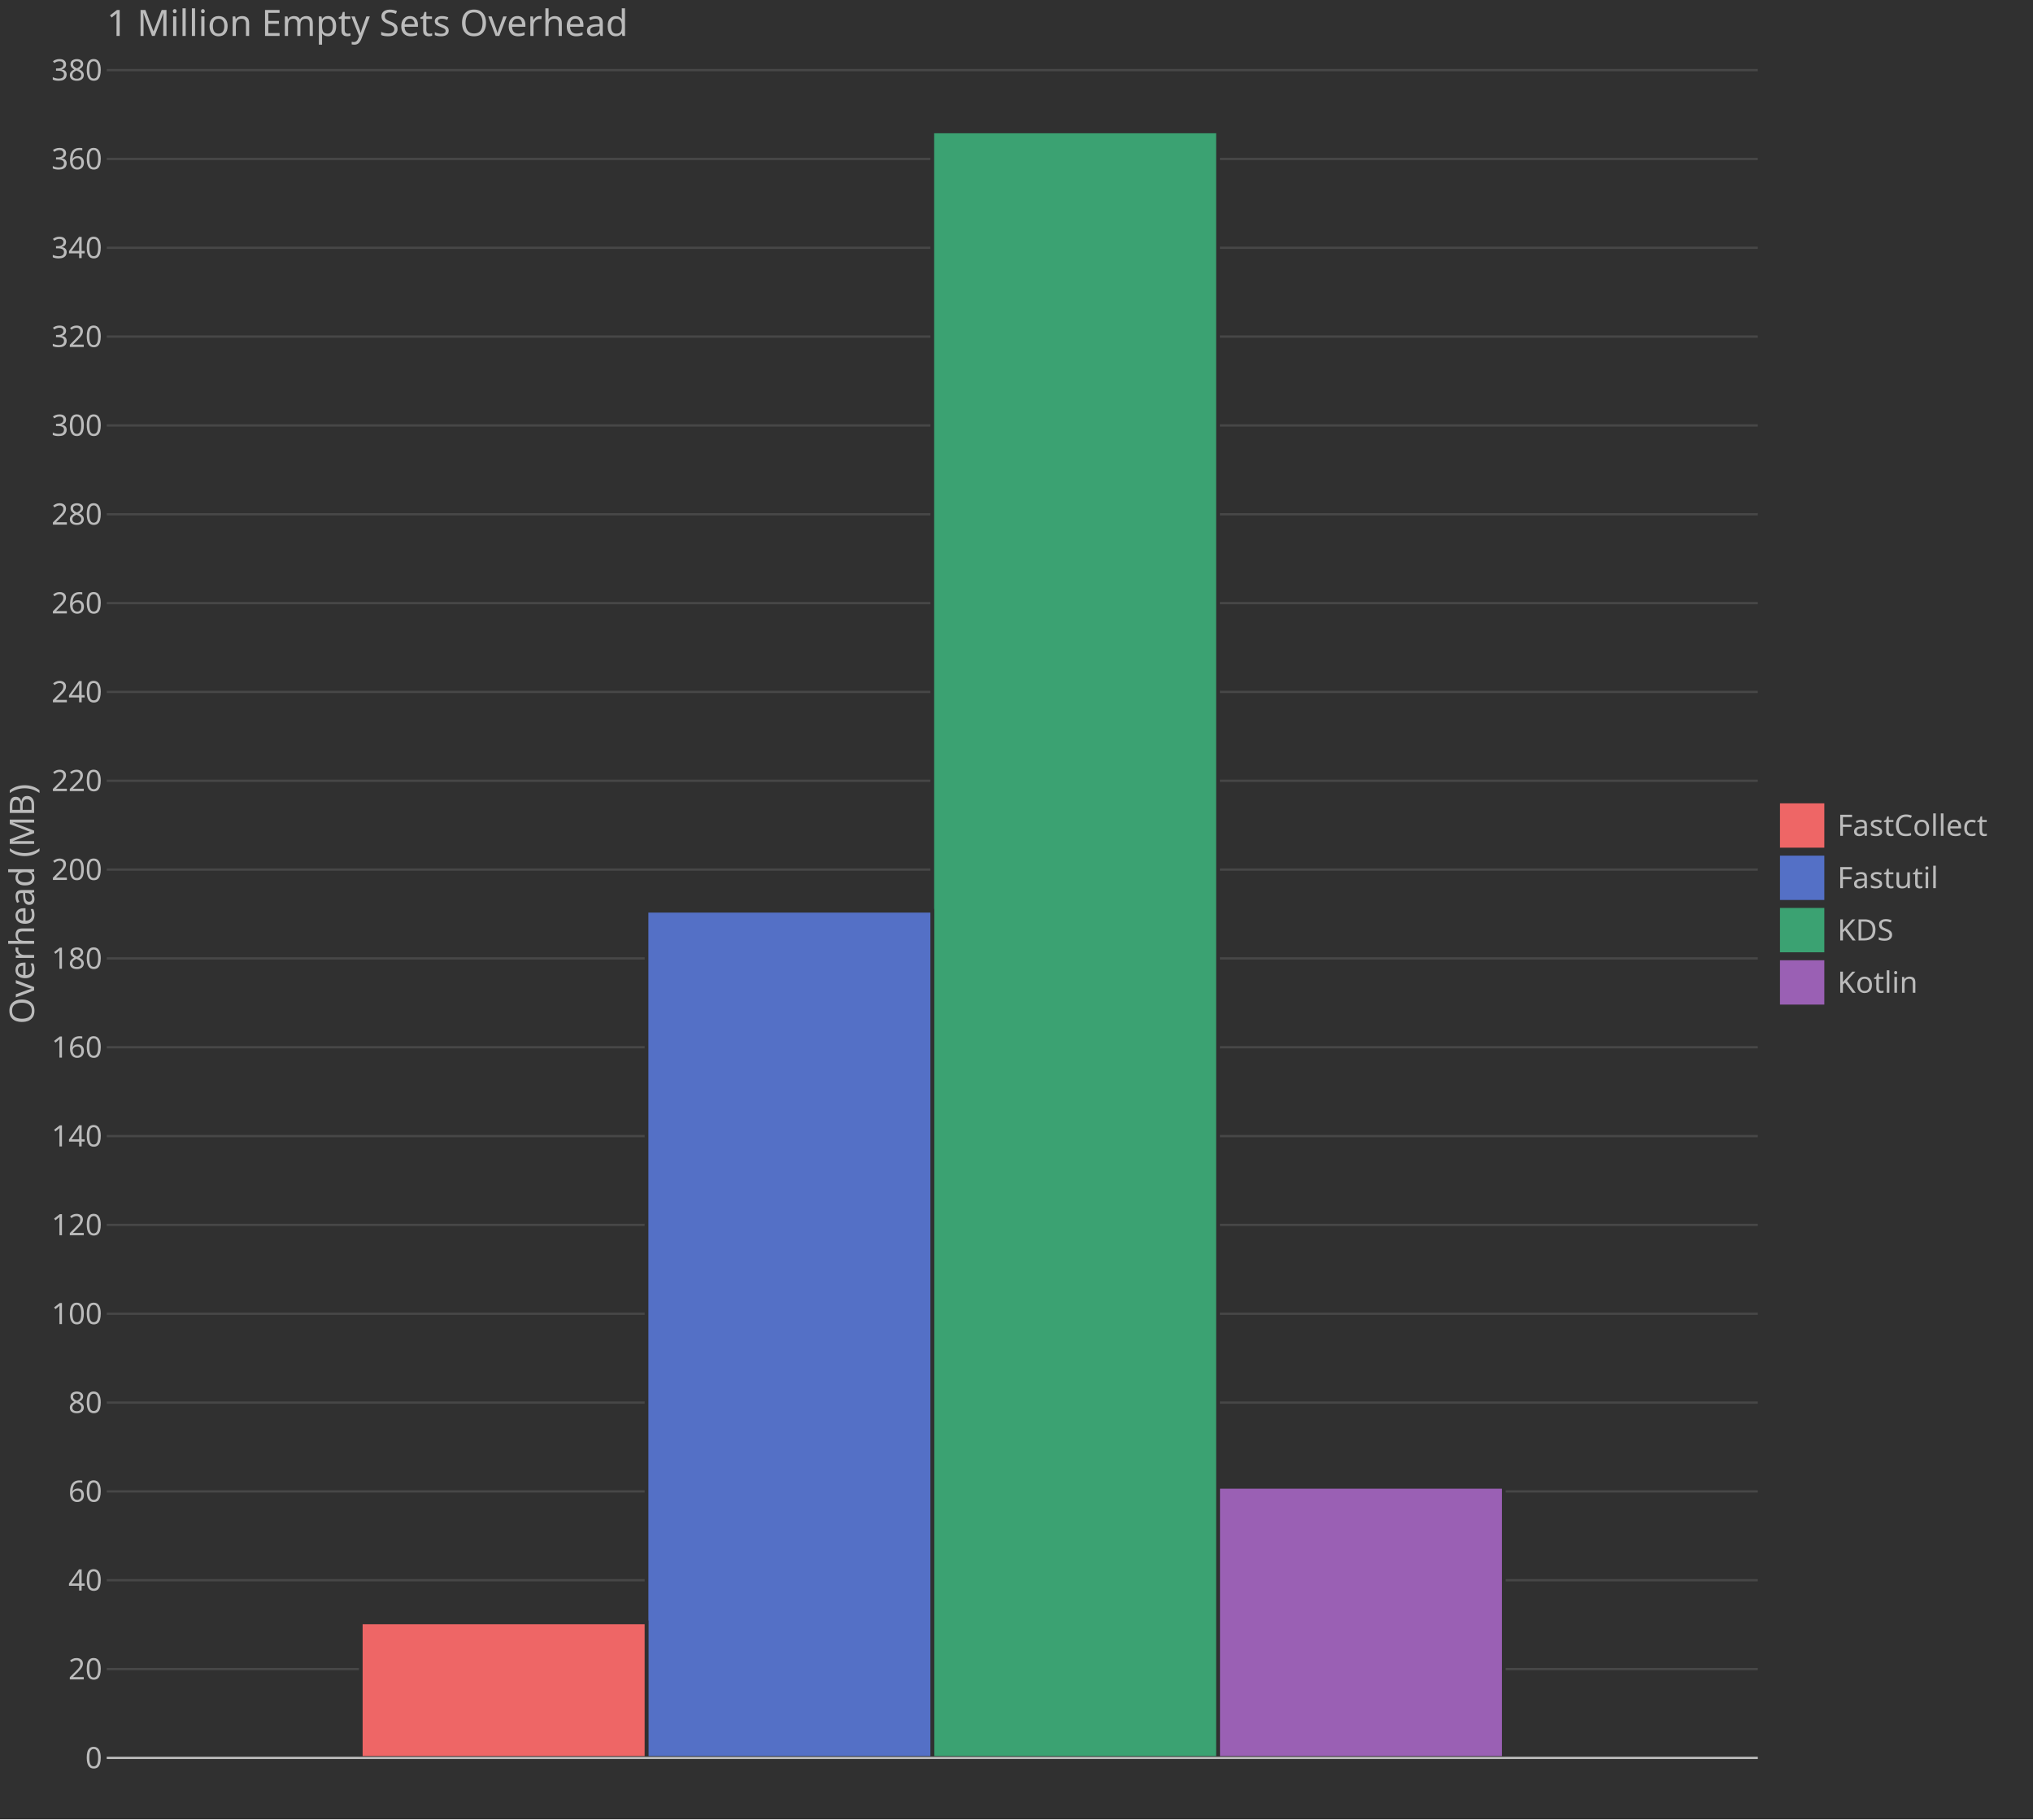
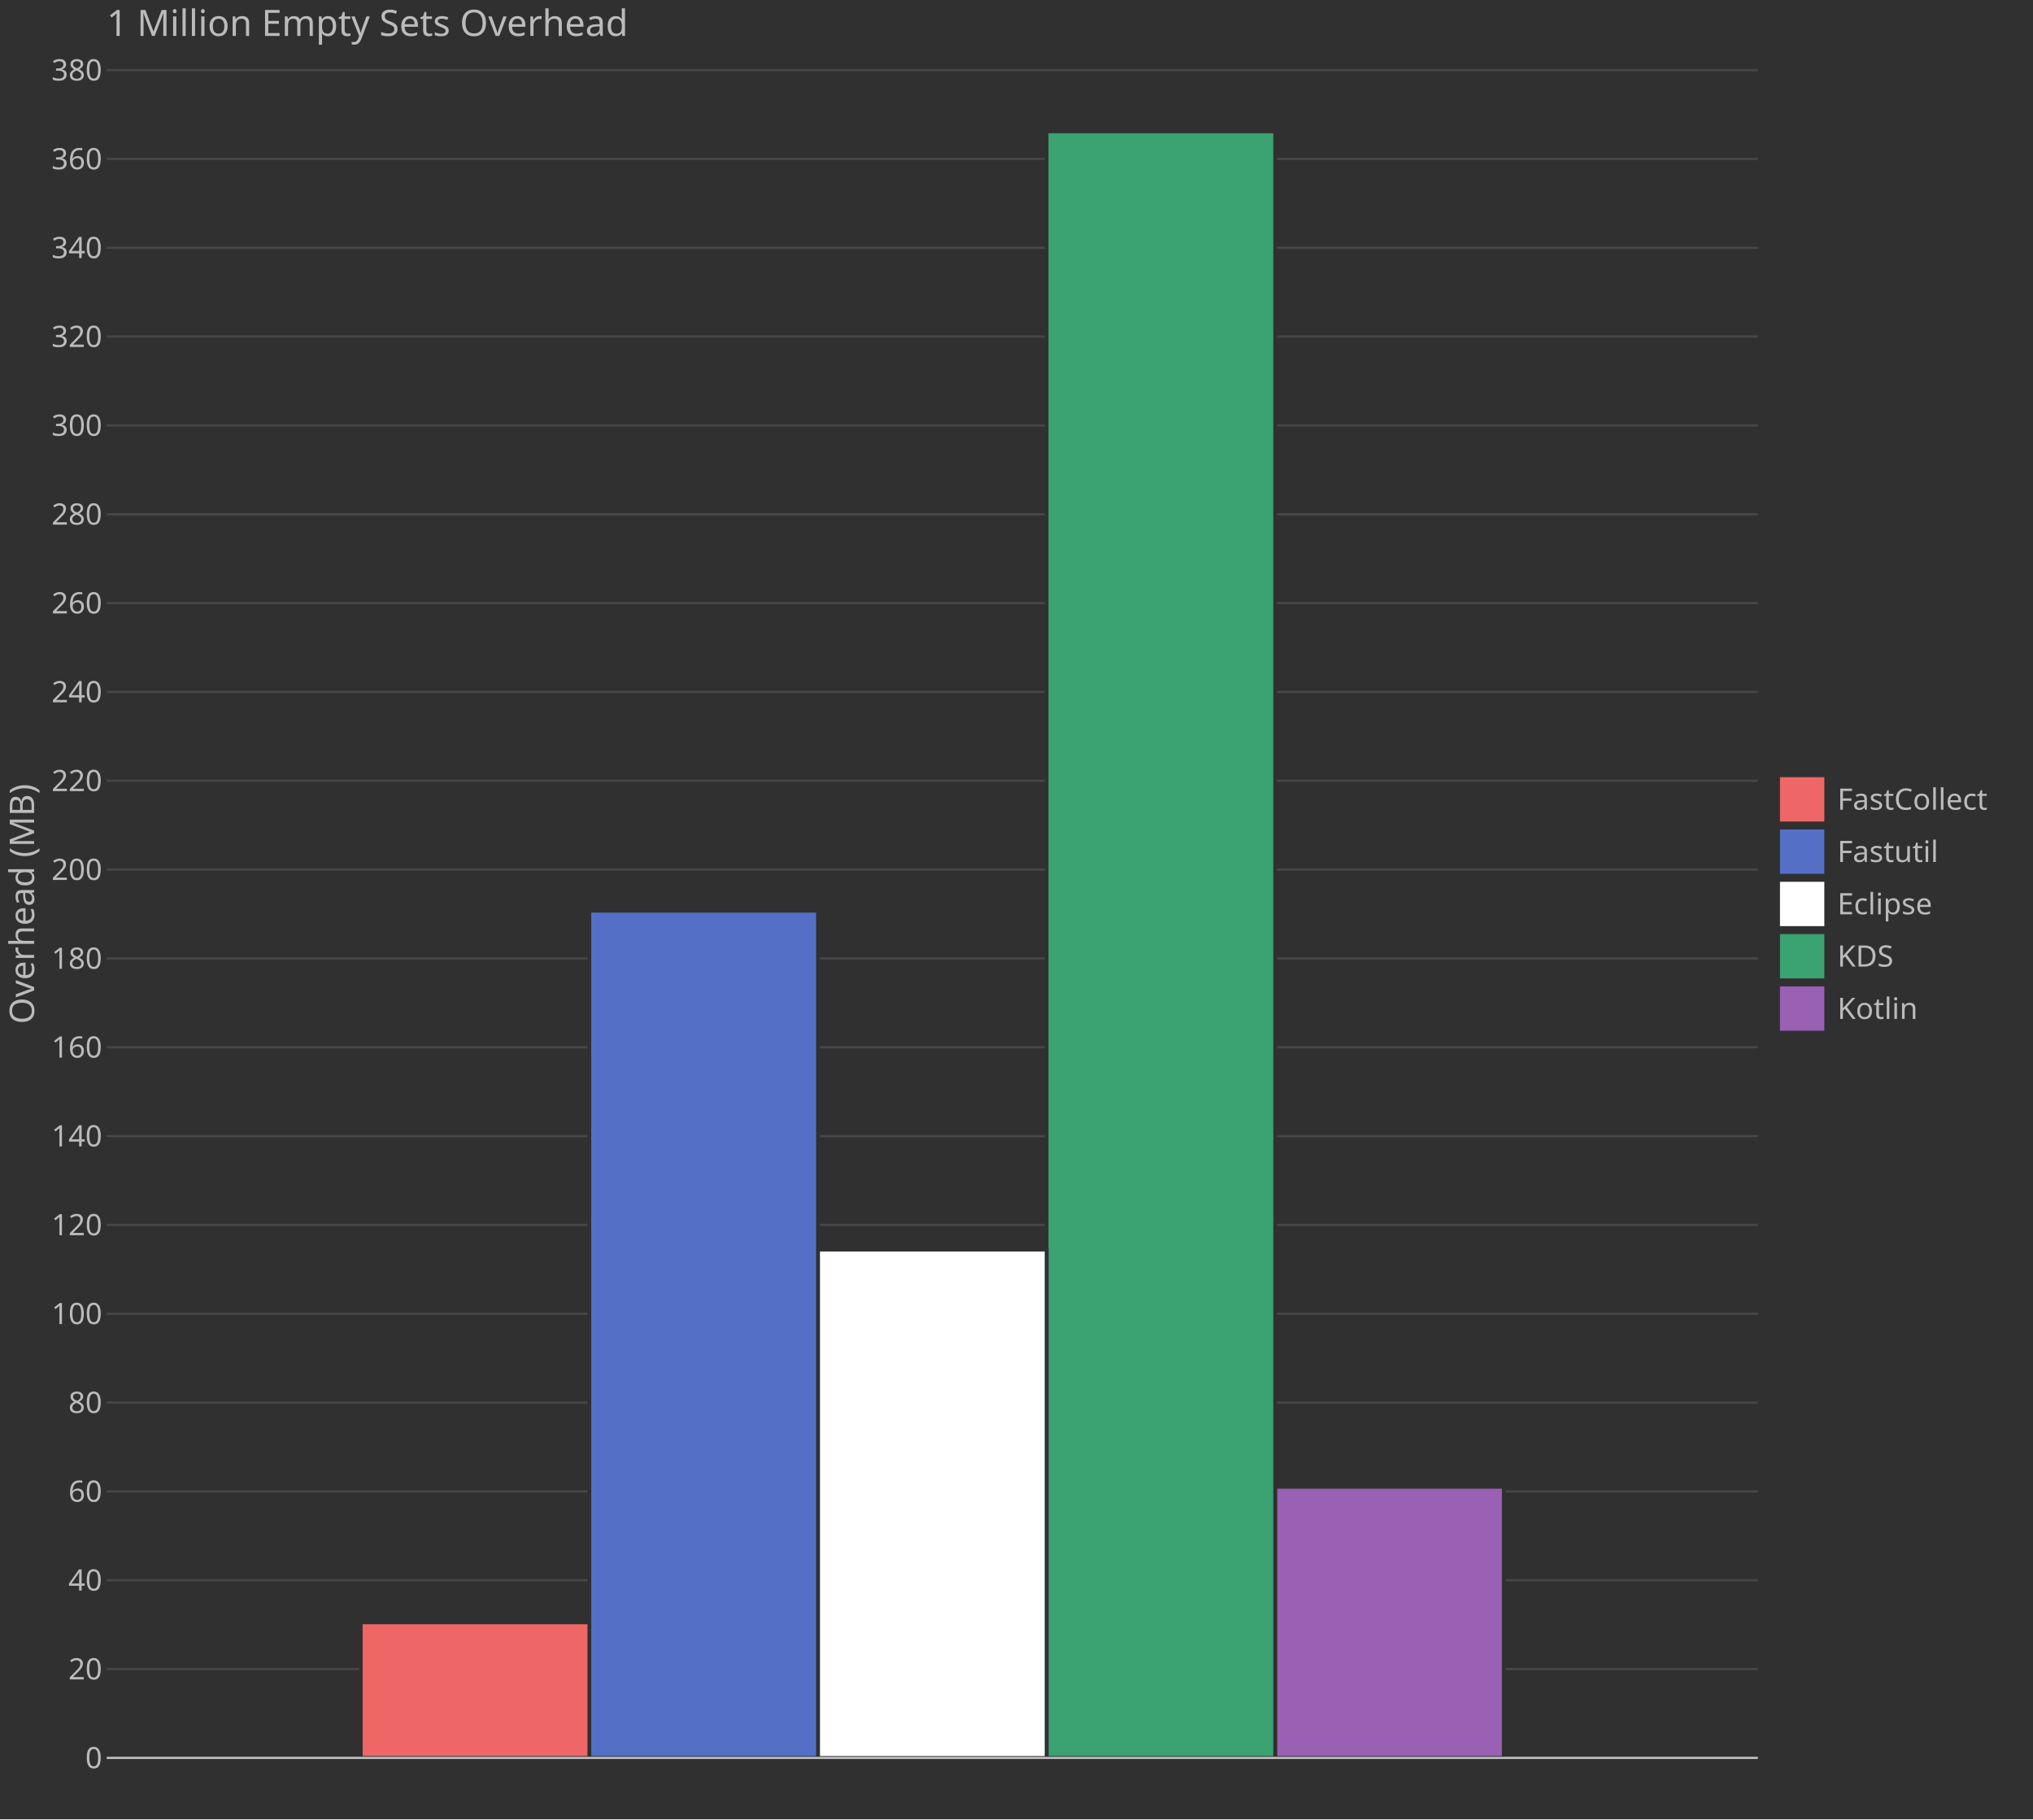
<svg xmlns="http://www.w3.org/2000/svg" display="block" class="plt-container" width="894.0" height="800.0">
  <style type="text/css">
  .plt-container {
   font-family: sans-serif;
   user-select: none;
   -webkit-user-select: none;
   -moz-user-select: none;
   -ms-user-select: none;
}
text {
   text-rendering: optimizeLegibility;
}
- #pJtygva .plot-title {
+ #p5JT17J .plot-title {
fill: #bbbbbb;
font-weight: normal;
   font-style: normal;font-family: sans-serif;
font-size: 16.0px;

}
- #pJtygva .plot-subtitle {
+ #p5JT17J .plot-subtitle {
fill: #bbbbbb;
font-weight: normal;
   font-style: normal;font-family: sans-serif;
font-size: 15.0px;

}
- #pJtygva .plot-caption {
- fill: #bbbbbb;
- font-weight: normal;
-    font-style: normal;font-family: sans-serif;
- font-size: 13.0px;
- 
- }
- #pJtygva .hyperlink-element {
+ #p5JT17J .plot-caption {
+ fill: #bbbbbb;
+ font-weight: normal;
+    font-style: normal;font-family: sans-serif;
+ font-size: 13.0px;
+ 
+ }
+ #p5JT17J .hyperlink-element {
fill: #118ed8;
font-weight: normal;
   font-style: normal;
}
- #pJtygva .legend-title {
+ #p5JT17J .legend-title {
fill: #bbbbbb;
font-weight: normal;
   font-style: normal;font-family: sans-serif;
font-size: 15.0px;

}
- #pJtygva .legend-item {
- fill: #bbbbbb;
- font-weight: normal;
-    font-style: normal;font-family: sans-serif;
- font-size: 13.0px;
- 
- }
- #pJtygva .axis-title-x {
+ #p5JT17J .legend-item {
+ fill: #bbbbbb;
+ font-weight: normal;
+    font-style: normal;font-family: sans-serif;
+ font-size: 13.0px;
+ 
+ }
+ #p5JT17J .axis-title-x {
fill: #bbbbbb;
font-weight: normal;
   font-style: normal;font-family: sans-serif;
font-size: 15.0px;

}
- #pJtygva .axis-text-x {
- fill: #bbbbbb;
- font-weight: normal;
-    font-style: normal;font-family: sans-serif;
- font-size: 13.0px;
- 
- }
- #dDVECVE .axis-tooltip-text-x {
+ #p5JT17J .axis-text-x {
+ fill: #bbbbbb;
+ font-weight: normal;
+    font-style: normal;font-family: sans-serif;
+ font-size: 13.0px;
+ 
+ }
+ #dfkOT3s .axis-tooltip-text-x {
fill: #303030;
font-weight: normal;
   font-style: normal;font-family: sans-serif;
font-size: 13.0px;

}
- #pJtygva .axis-title-y {
+ #p5JT17J .axis-title-y {
fill: #bbbbbb;
font-weight: normal;
   font-style: normal;font-family: sans-serif;
font-size: 15.0px;

}
- #pJtygva .axis-text-y {
- fill: #bbbbbb;
- font-weight: normal;
-    font-style: normal;font-family: sans-serif;
- font-size: 13.0px;
- 
- }
- #dDVECVE .axis-tooltip-text-y {
+ #p5JT17J .axis-text-y {
+ fill: #bbbbbb;
+ font-weight: normal;
+    font-style: normal;font-family: sans-serif;
+ font-size: 13.0px;
+ 
+ }
+ #dfkOT3s .axis-tooltip-text-y {
fill: #303030;
font-weight: normal;
   font-style: normal;font-family: sans-serif;
font-size: 13.0px;

}
- #pJtygva .facet-strip-text-x {
- fill: #bbbbbb;
- font-weight: normal;
-    font-style: normal;font-family: sans-serif;
- font-size: 13.0px;
- 
- }
- #pJtygva .facet-strip-text-y {
- fill: #bbbbbb;
- font-weight: normal;
-    font-style: normal;font-family: sans-serif;
- font-size: 13.0px;
- 
- }
- #dDVECVE .tooltip-text {
- fill: #bbbbbb;
- font-weight: normal;
-    font-style: normal;font-family: sans-serif;
- font-size: 13.0px;
- 
- }
- #dDVECVE .tooltip-title {
+ #p5JT17J .facet-strip-text-x {
+ fill: #bbbbbb;
+ font-weight: normal;
+    font-style: normal;font-family: sans-serif;
+ font-size: 13.0px;
+ 
+ }
+ #p5JT17J .facet-strip-text-y {
+ fill: #bbbbbb;
+ font-weight: normal;
+    font-style: normal;font-family: sans-serif;
+ font-size: 13.0px;
+ 
+ }
+ #dfkOT3s .tooltip-text {
+ fill: #bbbbbb;
+ font-weight: normal;
+    font-style: normal;font-family: sans-serif;
+ font-size: 13.0px;
+ 
+ }
+ #dfkOT3s .tooltip-title {
fill: #bbbbbb;
font-weight: bold;
   font-style: normal;font-family: sans-serif;
font-size: 13.0px;

}
- #dDVECVE .tooltip-label {
+ #dfkOT3s .tooltip-label {
fill: #bbbbbb;
font-weight: bold;
   font-style: normal;font-family: sans-serif;
font-size: 13.0px;

}

  </style>
-   <g id="pJtygva">
+   <g id="p5JT17J">
    <path fill-rule="evenodd" fill="rgb(48,48,48)" fill-opacity="1.0" d="M0.0 0.0 L0.0 800.0 L894.0 800.0 L894.0 0.0 Z">
    </path>
    <g transform="translate(21.0 22.0 ) ">
      <g>
        <g transform="translate(25.94182 0.0 ) ">
          <g>
          </g>
        </g>
        <g transform="translate(25.94182 0.0 ) ">
          <g>
            <line x1="0.0" y1="751.0" x2="726.043" y2="751.0" stroke="rgb(71,71,71)" stroke-opacity="1.0" stroke-width="1.0" fill="none">
            </line>
            <line x1="0.0" y1="711.938" x2="726.043" y2="711.938" stroke="rgb(71,71,71)" stroke-opacity="1.0" stroke-width="1.0" fill="none">
            </line>
            <line x1="0.0" y1="672.877" x2="726.043" y2="672.877" stroke="rgb(71,71,71)" stroke-opacity="1.0" stroke-width="1.0" fill="none">
            </line>
            <line x1="0.0" y1="633.815" x2="726.043" y2="633.815" stroke="rgb(71,71,71)" stroke-opacity="1.0" stroke-width="1.0" fill="none">
            </line>
            <line x1="0.0" y1="594.754" x2="726.043" y2="594.754" stroke="rgb(71,71,71)" stroke-opacity="1.0" stroke-width="1.0" fill="none">
            </line>
            <line x1="0.0" y1="555.692" x2="726.043" y2="555.692" stroke="rgb(71,71,71)" stroke-opacity="1.0" stroke-width="1.0" fill="none">
            </line>
            <line x1="0.0" y1="516.631" x2="726.043" y2="516.631" stroke="rgb(71,71,71)" stroke-opacity="1.0" stroke-width="1.0" fill="none">
            </line>
            <line x1="0.0" y1="477.569" x2="726.043" y2="477.569" stroke="rgb(71,71,71)" stroke-opacity="1.0" stroke-width="1.0" fill="none">
            </line>
            <line x1="0.0" y1="438.508" x2="726.043" y2="438.508" stroke="rgb(71,71,71)" stroke-opacity="1.0" stroke-width="1.0" fill="none">
            </line>
            <line x1="0.0" y1="399.446" x2="726.043" y2="399.446" stroke="rgb(71,71,71)" stroke-opacity="1.0" stroke-width="1.0" fill="none">
            </line>
            <line x1="0.0" y1="360.385" x2="726.043" y2="360.385" stroke="rgb(71,71,71)" stroke-opacity="1.0" stroke-width="1.0" fill="none">
            </line>
            <line x1="0.0" y1="321.323" x2="726.043" y2="321.323" stroke="rgb(71,71,71)" stroke-opacity="1.0" stroke-width="1.0" fill="none">
            </line>
            <line x1="0.0" y1="282.262" x2="726.043" y2="282.262" stroke="rgb(71,71,71)" stroke-opacity="1.0" stroke-width="1.0" fill="none">
            </line>
            <line x1="0.0" y1="243.2" x2="726.043" y2="243.2" stroke="rgb(71,71,71)" stroke-opacity="1.0" stroke-width="1.0" fill="none">
            </line>
            <line x1="0.0" y1="204.138" x2="726.043" y2="204.138" stroke="rgb(71,71,71)" stroke-opacity="1.0" stroke-width="1.0" fill="none">
            </line>
            <line x1="0.0" y1="165.077" x2="726.043" y2="165.077" stroke="rgb(71,71,71)" stroke-opacity="1.0" stroke-width="1.0" fill="none">
            </line>
            <line x1="0.0" y1="126.015" x2="726.043" y2="126.015" stroke="rgb(71,71,71)" stroke-opacity="1.0" stroke-width="1.0" fill="none">
            </line>
            <line x1="0.0" y1="86.954" x2="726.043" y2="86.954" stroke="rgb(71,71,71)" stroke-opacity="1.0" stroke-width="1.0" fill="none">
            </line>
            <line x1="0.0" y1="47.892" x2="726.043" y2="47.892" stroke="rgb(71,71,71)" stroke-opacity="1.0" stroke-width="1.0" fill="none">
            </line>
            <line x1="0.0" y1="8.831" x2="726.043" y2="8.831" stroke="rgb(71,71,71)" stroke-opacity="1.0" stroke-width="1.0" fill="none">
            </line>
          </g>
        </g>
      </g>
-       <g clip-path="url(#cuwBBUt)" clip-bounds-jfx="[rect (25.942, 0.0), (726.043, 751.0)]">
+       <g clip-path="url(#cXe05in)" clip-bounds-jfx="[rect (25.942, 0.0), (726.043, 751.0)]">
        <g transform="translate(25.94182 0.0 ) ">
          <g>
            <g>
-               <rect x="488.683" y="631.794" height="119.206" width="125.661" stroke="rgb(48,48,48)" stroke-opacity="1.0" fill="rgb(154,96,180)" fill-opacity="1.0" stroke-width="1.65">
+               <rect x="513.815" y="631.794" height="119.206" width="100.529" stroke="rgb(48,48,48)" stroke-opacity="1.0" fill="rgb(154,96,180)" fill-opacity="1.0" stroke-width="1.65">
              </rect>
-               <rect x="363.021" y="35.762" height="715.238" width="125.661" stroke="rgb(48,48,48)" stroke-opacity="1.0" fill="rgb(59,162,114)" fill-opacity="1.0" stroke-width="1.65">
+               <rect x="413.286" y="35.762" height="715.238" width="100.529" stroke="rgb(48,48,48)" stroke-opacity="1.0" fill="rgb(59,162,114)" fill-opacity="1.0" stroke-width="1.65">
              </rect>
-               <rect x="237.36" y="378.48" height="372.52" width="125.661" stroke="rgb(48,48,48)" stroke-opacity="1.0" fill="rgb(84,112,198)" fill-opacity="1.0" stroke-width="1.65">
+               <rect x="312.757" y="527.488" height="223.512" width="100.529" stroke="rgb(48,48,48)" stroke-opacity="1.0" fill="rgb(255,255,255)" fill-opacity="1.0" stroke-width="1.65">
              </rect>
-               <rect x="111.699" y="691.397" height="59.603" width="125.661" stroke="rgb(48,48,48)" stroke-opacity="1.0" fill="rgb(238,102,102)" fill-opacity="1.0" stroke-width="1.65">
+               <rect x="212.228" y="378.48" height="372.52" width="100.529" stroke="rgb(48,48,48)" stroke-opacity="1.0" fill="rgb(84,112,198)" fill-opacity="1.0" stroke-width="1.65">
              </rect>
+               <rect x="111.699" y="691.397" height="59.603" width="100.529" stroke="rgb(48,48,48)" stroke-opacity="1.0" fill="rgb(238,102,102)" fill-opacity="1.0" stroke-width="1.65">
+               </rect>
            </g>
          </g>
        </g>
        <defs>
-           <clipPath id="cuwBBUt">
+           <clipPath id="cXe05in">
            <rect x="25.942" y="0.0" width="726.043" height="751.0">
            </rect>
          </clipPath>
        </defs>
      </g>
      <g>
        <g transform="translate(25.94182 751.0 ) ">
          <line x1="0.0" y1="0.0" x2="726.043" y2="0.0" stroke-width="1.0" stroke="rgb(187,187,187)" stroke-opacity="1.0">
          </line>
        </g>
        <g transform="translate(25.94182 0.0 ) ">
          <g transform="translate(0.0 751.0 ) ">
            <g transform="translate(-2.0 0.0 ) ">
              <text class="axis-text-y" text-anchor="end" dy="0.35em" y="0.0">
                <tspan>0</tspan>
              </text>
            </g>
          </g>
          <g transform="translate(0.0 711.9385 ) ">
            <g transform="translate(-2.0 0.0 ) ">
              <text class="axis-text-y" text-anchor="end" dy="0.35em" y="0.0">
                <tspan>20</tspan>
              </text>
            </g>
          </g>
          <g transform="translate(0.0 672.8769 ) ">
            <g transform="translate(-2.0 0.0 ) ">
              <text class="axis-text-y" text-anchor="end" dy="0.35em" y="0.0">
                <tspan>40</tspan>
              </text>
            </g>
          </g>
          <g transform="translate(0.0 633.8154 ) ">
            <g transform="translate(-2.0 0.0 ) ">
              <text class="axis-text-y" text-anchor="end" dy="0.35em" y="0.0">
                <tspan>60</tspan>
              </text>
            </g>
          </g>
          <g transform="translate(0.0 594.7539 ) ">
            <g transform="translate(-2.0 0.0 ) ">
              <text class="axis-text-y" text-anchor="end" dy="0.35em" y="0.0">
                <tspan>80</tspan>
              </text>
            </g>
          </g>
          <g transform="translate(0.0 555.6923 ) ">
            <g transform="translate(-2.0 0.0 ) ">
              <text class="axis-text-y" text-anchor="end" dy="0.35em" y="0.0">
                <tspan>100</tspan>
              </text>
            </g>
          </g>
          <g transform="translate(0.0 516.6308 ) ">
            <g transform="translate(-2.0 0.0 ) ">
              <text class="axis-text-y" text-anchor="end" dy="0.35em" y="0.0">
                <tspan>120</tspan>
              </text>
            </g>
          </g>
          <g transform="translate(0.0 477.5692 ) ">
            <g transform="translate(-2.0 0.0 ) ">
              <text class="axis-text-y" text-anchor="end" dy="0.35em" y="0.0">
                <tspan>140</tspan>
              </text>
            </g>
          </g>
          <g transform="translate(0.0 438.5077 ) ">
            <g transform="translate(-2.0 0.0 ) ">
              <text class="axis-text-y" text-anchor="end" dy="0.35em" y="0.0">
                <tspan>160</tspan>
              </text>
            </g>
          </g>
          <g transform="translate(0.0 399.4462 ) ">
            <g transform="translate(-2.0 0.0 ) ">
              <text class="axis-text-y" text-anchor="end" dy="0.35em" y="0.0">
                <tspan>180</tspan>
              </text>
            </g>
          </g>
          <g transform="translate(0.0 360.3846 ) ">
            <g transform="translate(-2.0 0.0 ) ">
              <text class="axis-text-y" text-anchor="end" dy="0.35em" y="0.0">
                <tspan>200</tspan>
              </text>
            </g>
          </g>
          <g transform="translate(0.0 321.3231 ) ">
            <g transform="translate(-2.0 0.0 ) ">
              <text class="axis-text-y" text-anchor="end" dy="0.35em" y="0.0">
                <tspan>220</tspan>
              </text>
            </g>
          </g>
          <g transform="translate(0.0 282.2616 ) ">
            <g transform="translate(-2.0 0.0 ) ">
              <text class="axis-text-y" text-anchor="end" dy="0.35em" y="0.0">
                <tspan>240</tspan>
              </text>
            </g>
          </g>
          <g transform="translate(0.0 243.2 ) ">
            <g transform="translate(-2.0 0.0 ) ">
              <text class="axis-text-y" text-anchor="end" dy="0.35em" y="0.0">
                <tspan>260</tspan>
              </text>
            </g>
          </g>
          <g transform="translate(0.0 204.1385 ) ">
            <g transform="translate(-2.0 0.0 ) ">
              <text class="axis-text-y" text-anchor="end" dy="0.35em" y="0.0">
                <tspan>280</tspan>
              </text>
            </g>
          </g>
          <g transform="translate(0.0 165.077 ) ">
            <g transform="translate(-2.0 0.0 ) ">
              <text class="axis-text-y" text-anchor="end" dy="0.35em" y="0.0">
                <tspan>300</tspan>
              </text>
            </g>
          </g>
          <g transform="translate(0.0 126.0154 ) ">
            <g transform="translate(-2.0 0.0 ) ">
              <text class="axis-text-y" text-anchor="end" dy="0.35em" y="0.0">
                <tspan>320</tspan>
              </text>
            </g>
          </g>
          <g transform="translate(0.0 86.95388 ) ">
            <g transform="translate(-2.0 0.0 ) ">
              <text class="axis-text-y" text-anchor="end" dy="0.35em" y="0.0">
                <tspan>340</tspan>
              </text>
            </g>
          </g>
          <g transform="translate(0.0 47.89234 ) ">
            <g transform="translate(-2.0 0.0 ) ">
              <text class="axis-text-y" text-anchor="end" dy="0.35em" y="0.0">
                <tspan>360</tspan>
              </text>
            </g>
          </g>
          <g transform="translate(0.0 8.830806 ) ">
            <g transform="translate(-2.0 0.0 ) ">
              <text class="axis-text-y" text-anchor="end" dy="0.35em" y="0.0">
                <tspan>380</tspan>
              </text>
            </g>
          </g>
        </g>
      </g>
    </g>
    <g transform="translate(46.94182 15.8 ) ">
      <text class="plot-title" y="0.0">
        <tspan>1 Million Empty Sets Overhead</tspan>
      </text>
    </g>
    <g transform="translate(15.0 397.5 ) rotate(-90.0 ) ">
      <text class="axis-title-y" y="0.0" text-anchor="middle">
        <tspan>Overhead (MB)</tspan>
      </text>
    </g>
    <g transform="translate(409.9632 794.0 ) ">
    </g>
-     <g transform="translate(775.9845 346.5 ) ">
-       <rect x="0.0" y="0.0" height="102.0" width="115.015" stroke="rgb(187,187,187)" stroke-opacity="1.0" stroke-width="0.0" fill="rgb(48,48,48)" fill-opacity="1.0">
+     <g transform="translate(775.9845 335.0 ) ">
+       <rect x="0.0" y="0.0" height="125.0" width="115.015" stroke="rgb(187,187,187)" stroke-opacity="1.0" stroke-width="0.0" fill="rgb(48,48,48)" fill-opacity="1.0">
      </rect>
      <g transform="translate(5.0 5.0 ) ">
        <g transform="">
          <g transform="">
            <g>
              <g transform="translate(1.0 1.0 ) ">
                <g>
                  <rect x="0.0" y="0.0" height="21.0" width="21.0" stroke="rgb(48,48,48)" stroke-opacity="1.0" fill="rgb(238,102,102)" fill-opacity="1.0" stroke-width="1.5">
                  </rect>
                </g>
              </g>
            </g>
            <g transform="translate(26.9903 11.5 ) ">
              <text class="legend-item" y="0.0" dy="0.35em">
                <tspan>FastCollect</tspan>
              </text>
            </g>
          </g>
          <g transform="translate(0.0 23.0 ) ">
            <g>
              <g transform="translate(1.0 1.0 ) ">
                <g>
                  <rect x="0.0" y="0.0" height="21.0" width="21.0" stroke="rgb(48,48,48)" stroke-opacity="1.0" fill="rgb(84,112,198)" fill-opacity="1.0" stroke-width="1.5">
                  </rect>
                </g>
              </g>
            </g>
            <g transform="translate(26.9903 11.5 ) ">
              <text class="legend-item" y="0.0" dy="0.35em">
                <tspan>Fastutil</tspan>
              </text>
            </g>
          </g>
          <g transform="translate(0.0 46.0 ) ">
            <g>
              <g transform="translate(1.0 1.0 ) ">
                <g>
+                   <rect x="0.0" y="0.0" height="21.0" width="21.0" stroke="rgb(48,48,48)" stroke-opacity="1.0" fill="rgb(255,255,255)" fill-opacity="1.0" stroke-width="1.5">
+                   </rect>
+                 </g>
+               </g>
+             </g>
+             <g transform="translate(26.9903 11.5 ) ">
+               <text class="legend-item" y="0.0" dy="0.35em">
+                 <tspan>Eclipse</tspan>
+               </text>
+             </g>
+           </g>
+           <g transform="translate(0.0 69.0 ) ">
+             <g>
+               <g transform="translate(1.0 1.0 ) ">
+                 <g>
                  <rect x="0.0" y="0.0" height="21.0" width="21.0" stroke="rgb(48,48,48)" stroke-opacity="1.0" fill="rgb(59,162,114)" fill-opacity="1.0" stroke-width="1.5">
                  </rect>
                </g>
              </g>
            </g>
            <g transform="translate(26.9903 11.5 ) ">
              <text class="legend-item" y="0.0" dy="0.35em">
                <tspan>KDS</tspan>
              </text>
            </g>
          </g>
-           <g transform="translate(0.0 69.0 ) ">
+           <g transform="translate(0.0 92.0 ) ">
            <g>
              <g transform="translate(1.0 1.0 ) ">
                <g>
                  <rect x="0.0" y="0.0" height="21.0" width="21.0" stroke="rgb(48,48,48)" stroke-opacity="1.0" fill="rgb(154,96,180)" fill-opacity="1.0" stroke-width="1.5">
                  </rect>
                </g>
              </g>
            </g>
            <g transform="translate(26.9903 11.5 ) ">
              <text class="legend-item" y="0.0" dy="0.35em">
                <tspan>Kotlin</tspan>
              </text>
            </g>
          </g>
        </g>
      </g>
    </g>
    <path fill="rgb(0,0,0)" fill-opacity="0.0" stroke="rgb(187,187,187)" stroke-opacity="1.0" stroke-width="0.0" d="M0.0 0.0 L0.0 800.0 L894.0 800.0 L894.0 0.0 Z" pointer-events="none">
    </path>
  </g>
-   <g id="dDVECVE">
+   <g id="dfkOT3s">
  </g>
</svg>
